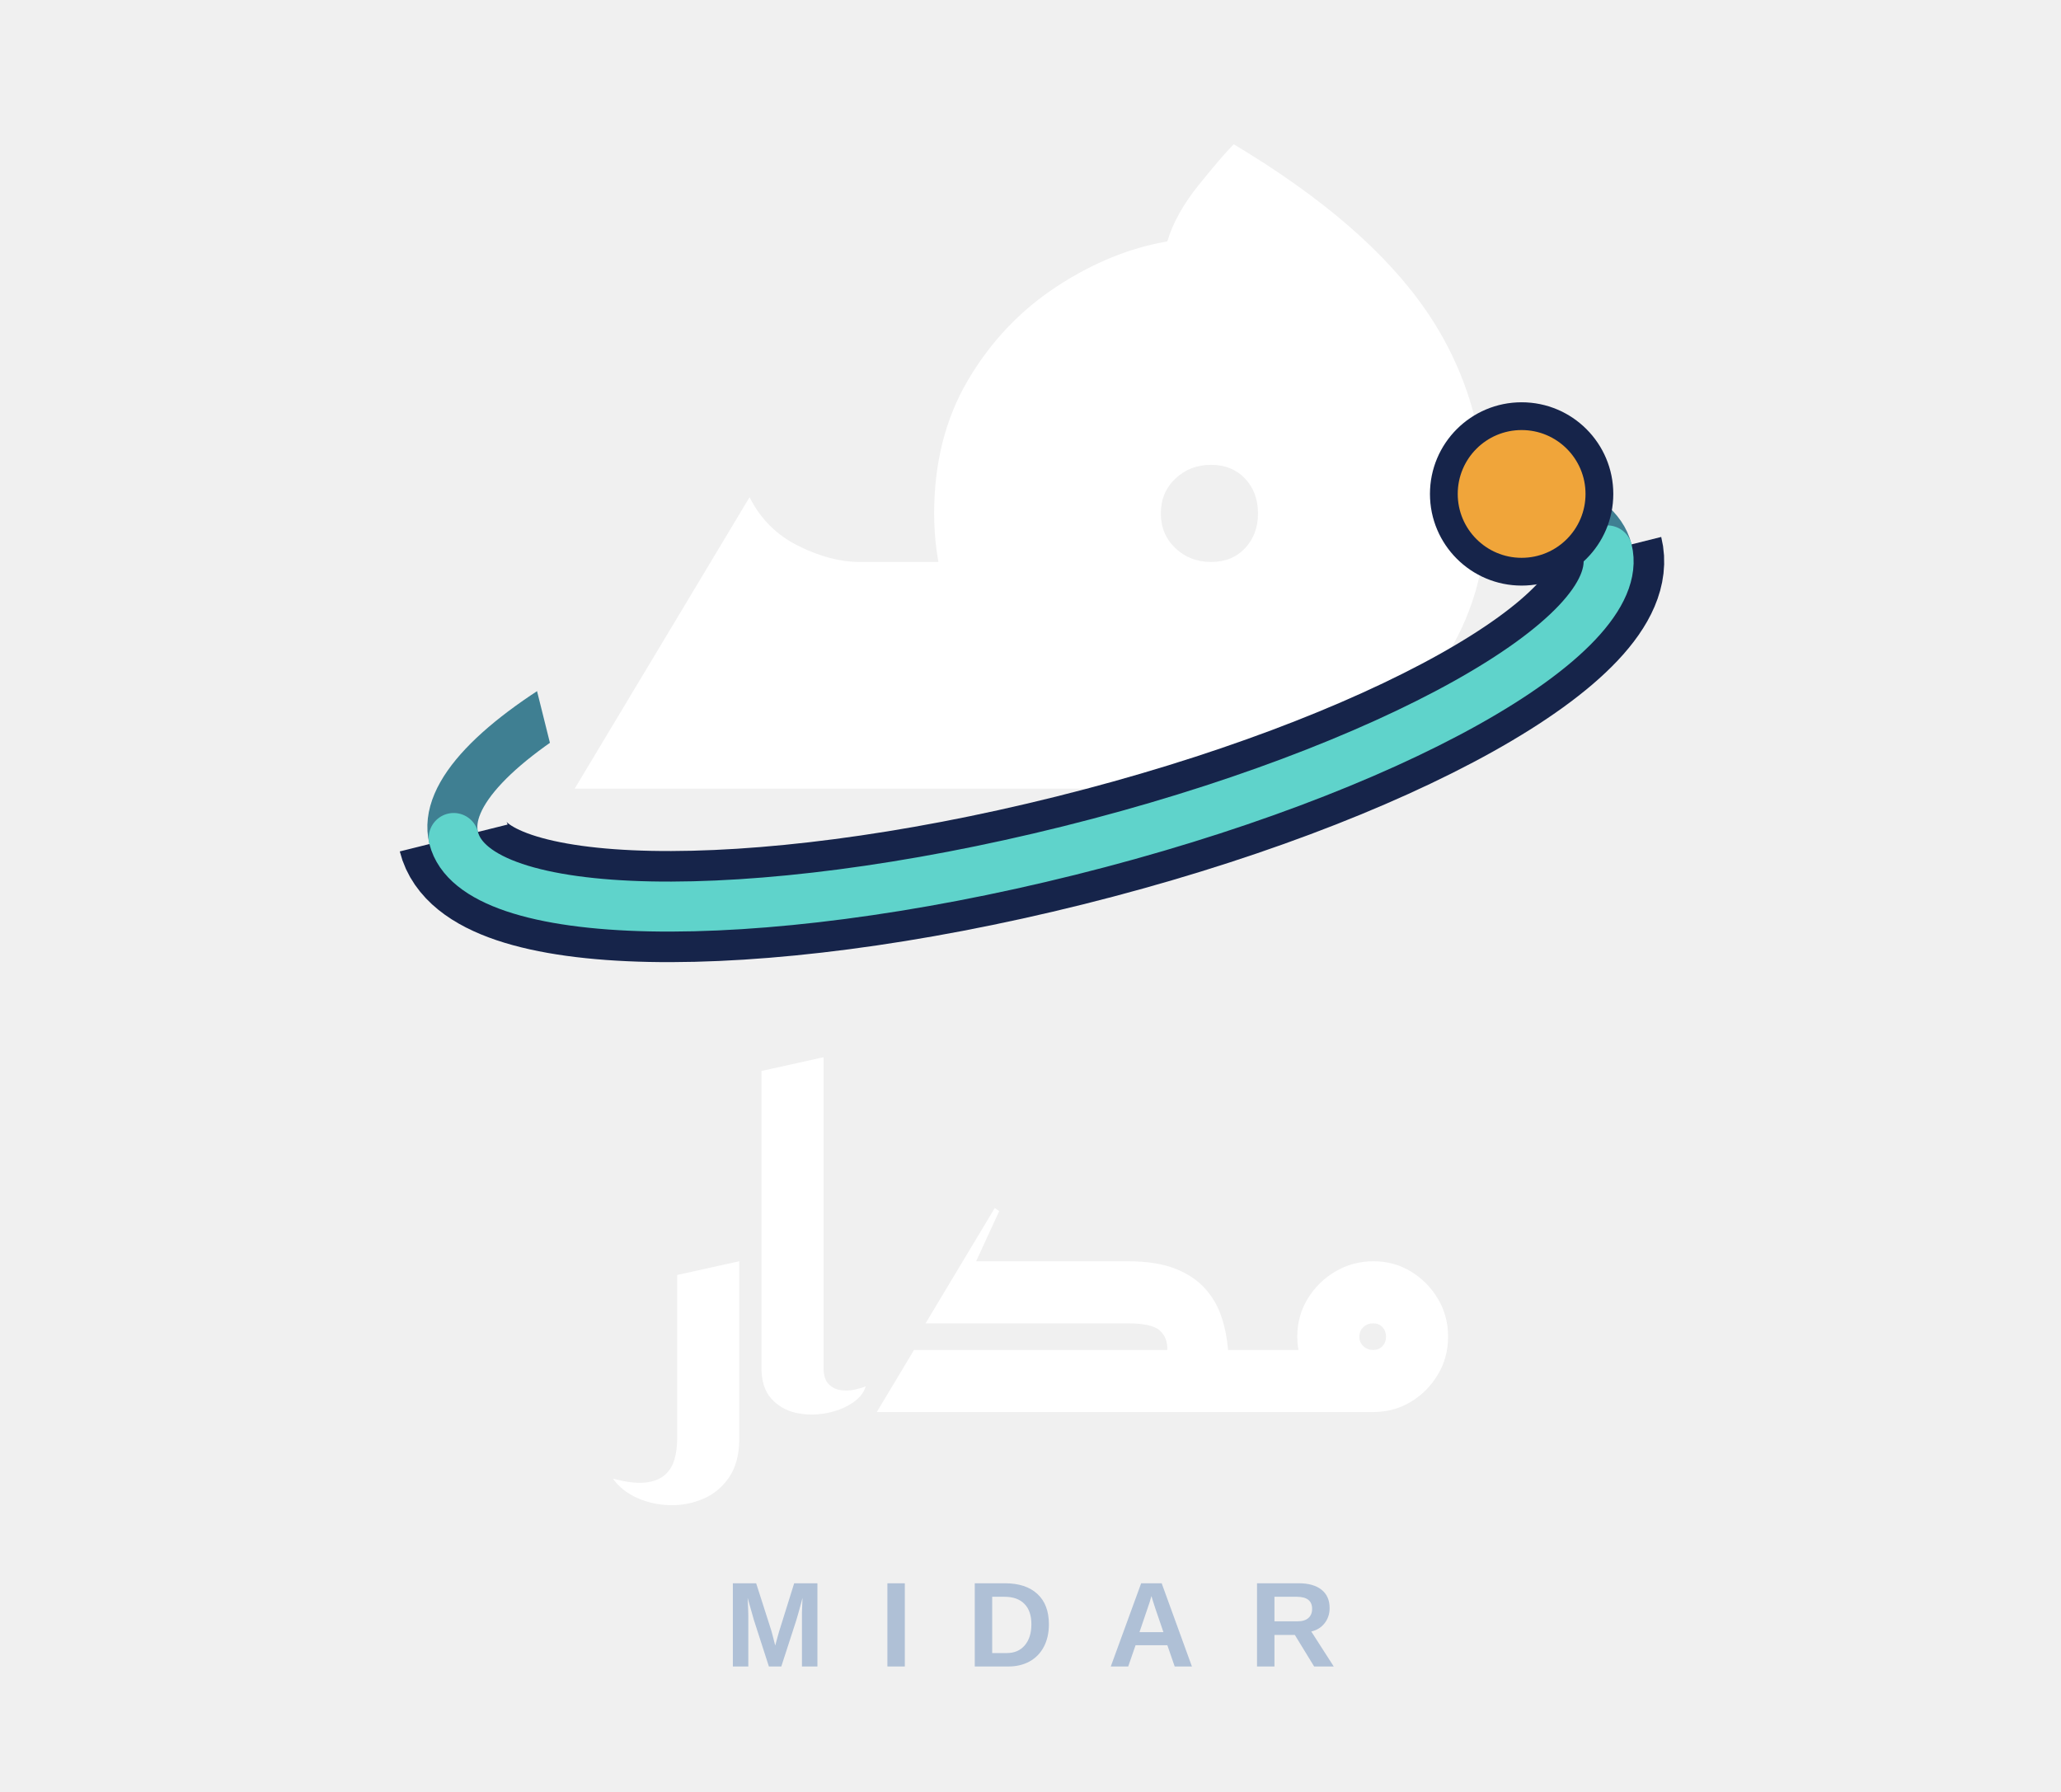
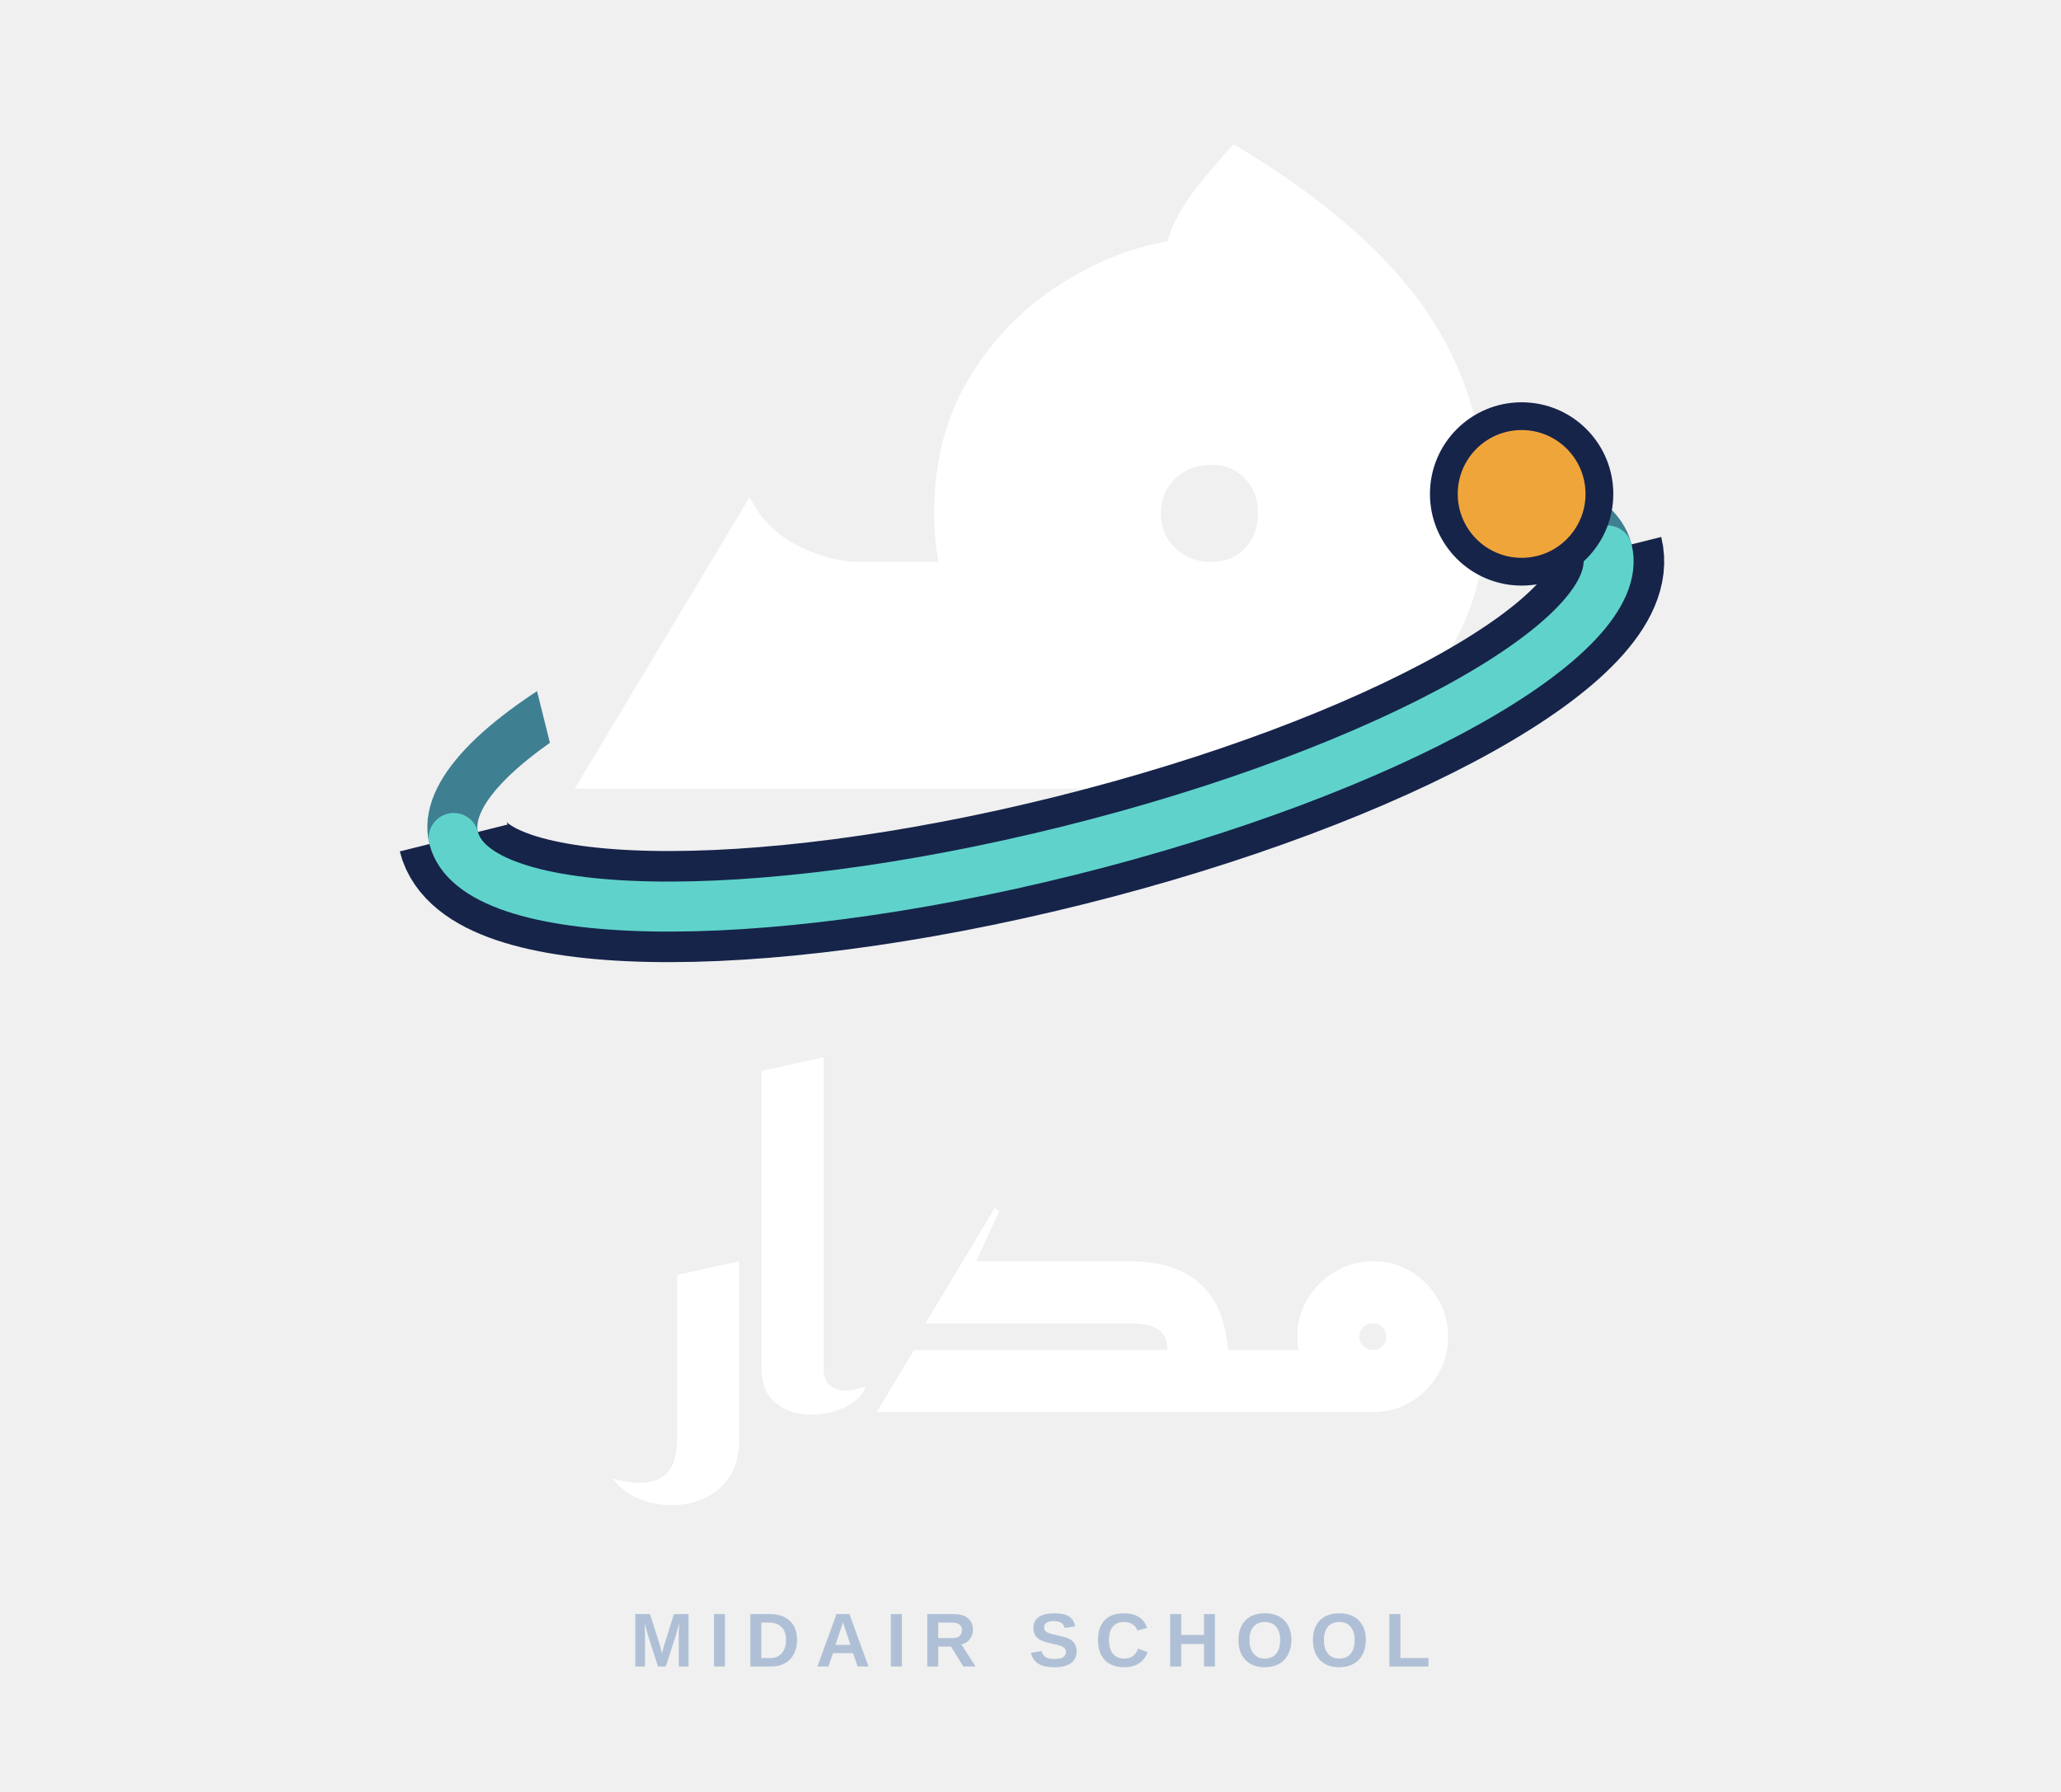
<svg xmlns="http://www.w3.org/2000/svg" viewBox="0 0 460 400">
  <g transform="translate(230 26) scale(.62) translate(-256 -110)">
    <mask id="m2">
      <rect x="-100" y="-100" width="800" height="800" fill="#fff" />
      <rect x="83.9" y="112.0" width="344.2" height="248" fill="#000" />
    </mask>
    <path d="M 42 318 A 214 58 0 0 1 470 318" fill="none" stroke="#3F7F92" stroke-width="18" stroke-linecap="round" transform="rotate(-14 256 318)" mask="url(#m2)" />
    <path d="M25 0 133 -180Q143 -160 163.0 -150.0Q183 -140 201 -140H358L418 0ZM418 0Q372 0 333.0 -23.0Q294 -46 270.5 -85.0Q247 -124 247 -170Q247 -217 268.0 -252.5Q289 -288 322.5 -310.0Q356 -332 391 -338Q396 -355 410.5 -373.0Q425 -391 432 -398Q514 -349 551.0 -295.0Q588 -241 588 -170Q588 -123 565.0 -84.5Q542 -46 503.5 -23.0Q465 0 418 0ZM418 -140Q431 -140 439.0 -148.5Q447 -157 447 -170Q447 -183 439.0 -191.5Q431 -200 418 -200Q405 -200 396.0 -191.5Q387 -183 387 -170Q387 -157 396.0 -148.5Q405 -140 418 -140Z" transform="translate(77.34 352.00) scale(0.5829)" fill="#FFFFFF" />
    <path d="M 470 318 A 214 58 0 0 1 42 318" fill="none" stroke="#16244A" stroke-width="40" transform="rotate(-14 256 318)" />
    <path d="M 470 318 A 214 58 0 0 1 42 318" fill="none" stroke="#5FD3CB" stroke-width="18" stroke-linecap="round" transform="rotate(-14 256 318)" />
    <circle cx="432.8" cy="245.9" r="28" fill="#F0A53A" stroke="#16244A" stroke-width="10" />
  </g>
  <g transform="translate(230 286)">
    <path d="M-85 150Q-41 162 -12.5 159.0Q16 156 32.0 142.0Q48 128 54.0 106.5Q60 85 60 60V-309L200 -340V60Q200 113 177.5 146.5Q155 180 119.0 195.5Q83 211 43.5 210.0Q4 209 -30.5 193.5Q-65 178 -85 150Z M485 -58Q479 -36 453.5 -19.5Q428 -3 393.5 3.0Q359 9 326.5 1.5Q294 -6 272.0 -30.5Q250 -55 250 -100V-769L390 -800V-100Q390 -75 401.0 -63.5Q412 -52 428.0 -49.5Q444 -47 460.0 -50.5Q476 -54 485 -58Z M510 0 594 -140H1165Q1166 -167 1148.5 -183.5Q1131 -200 1075 -200H620L776 -460L786 -453L734 -340H1075Q1141 -340 1183.5 -323.0Q1226 -306 1251.0 -277.5Q1276 -249 1287.5 -213.5Q1299 -178 1302 -140H1425V0Z M1385 0V-140H1585L1632 0ZM1629 0Q1583 0 1544.0 -23.0Q1505 -46 1481.5 -85.0Q1458 -124 1458 -170Q1458 -217 1481.5 -255.5Q1505 -294 1544.0 -317.0Q1583 -340 1630 -340Q1676 -340 1714.0 -317.0Q1752 -294 1775.0 -255.5Q1798 -217 1798 -170Q1798 -123 1775.0 -84.5Q1752 -46 1714.0 -23.0Q1676 0 1629 0ZM1629 -140Q1642 -140 1650.0 -148.5Q1658 -157 1658 -170Q1658 -183 1650.0 -191.5Q1642 -200 1629 -200Q1616 -200 1607.0 -191.5Q1598 -183 1598 -170Q1598 -157 1607.0 -148.5Q1616 -140 1629 -140Z" transform="translate(-84.80 29.20) scale(0.099)" fill="#FFFFFF" />
  </g>
-   <text x="230" y="372" text-anchor="middle" font-family="Arial, Helvetica, sans-serif" font-size="27" font-weight="700" letter-spacing="12" fill="#AFC0D6">MIDAR</text>
+   <text x="230" y="372" text-anchor="middle" font-family="Arial, Helvetica, sans-serif" font-size="17" font-weight="700" letter-spacing="3.4" fill="#AFC0D6">MIDAIR SCHOOL</text>
</svg>
